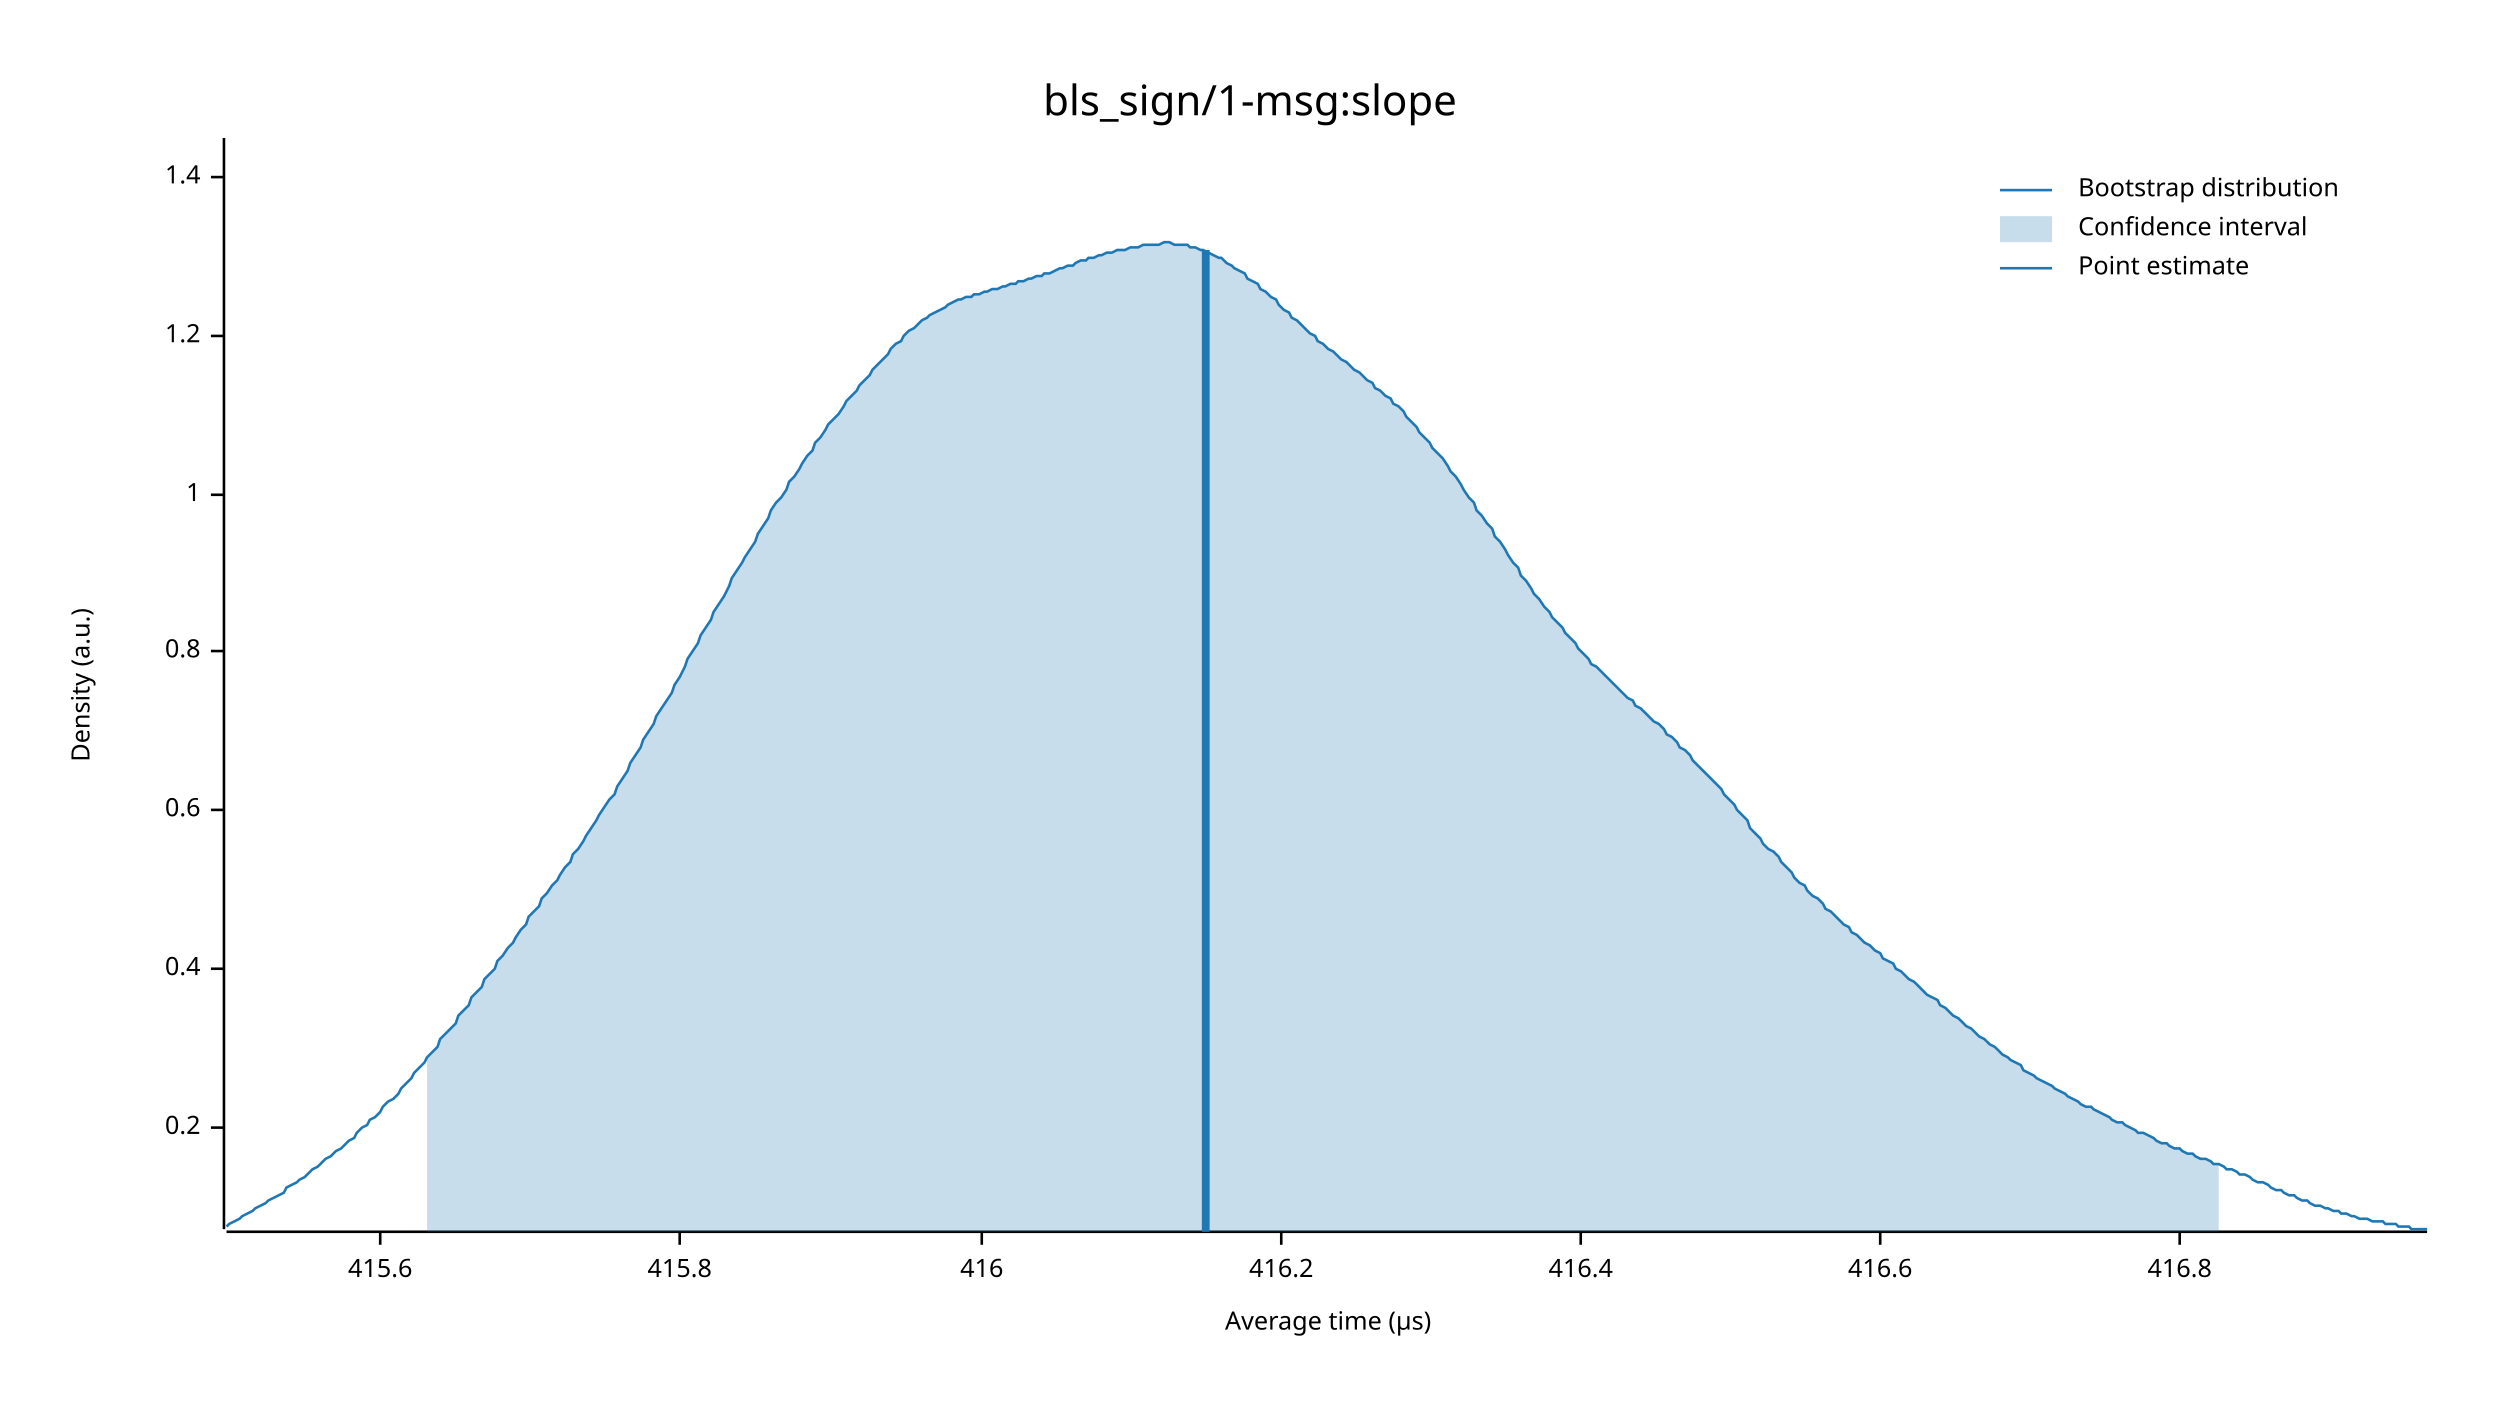
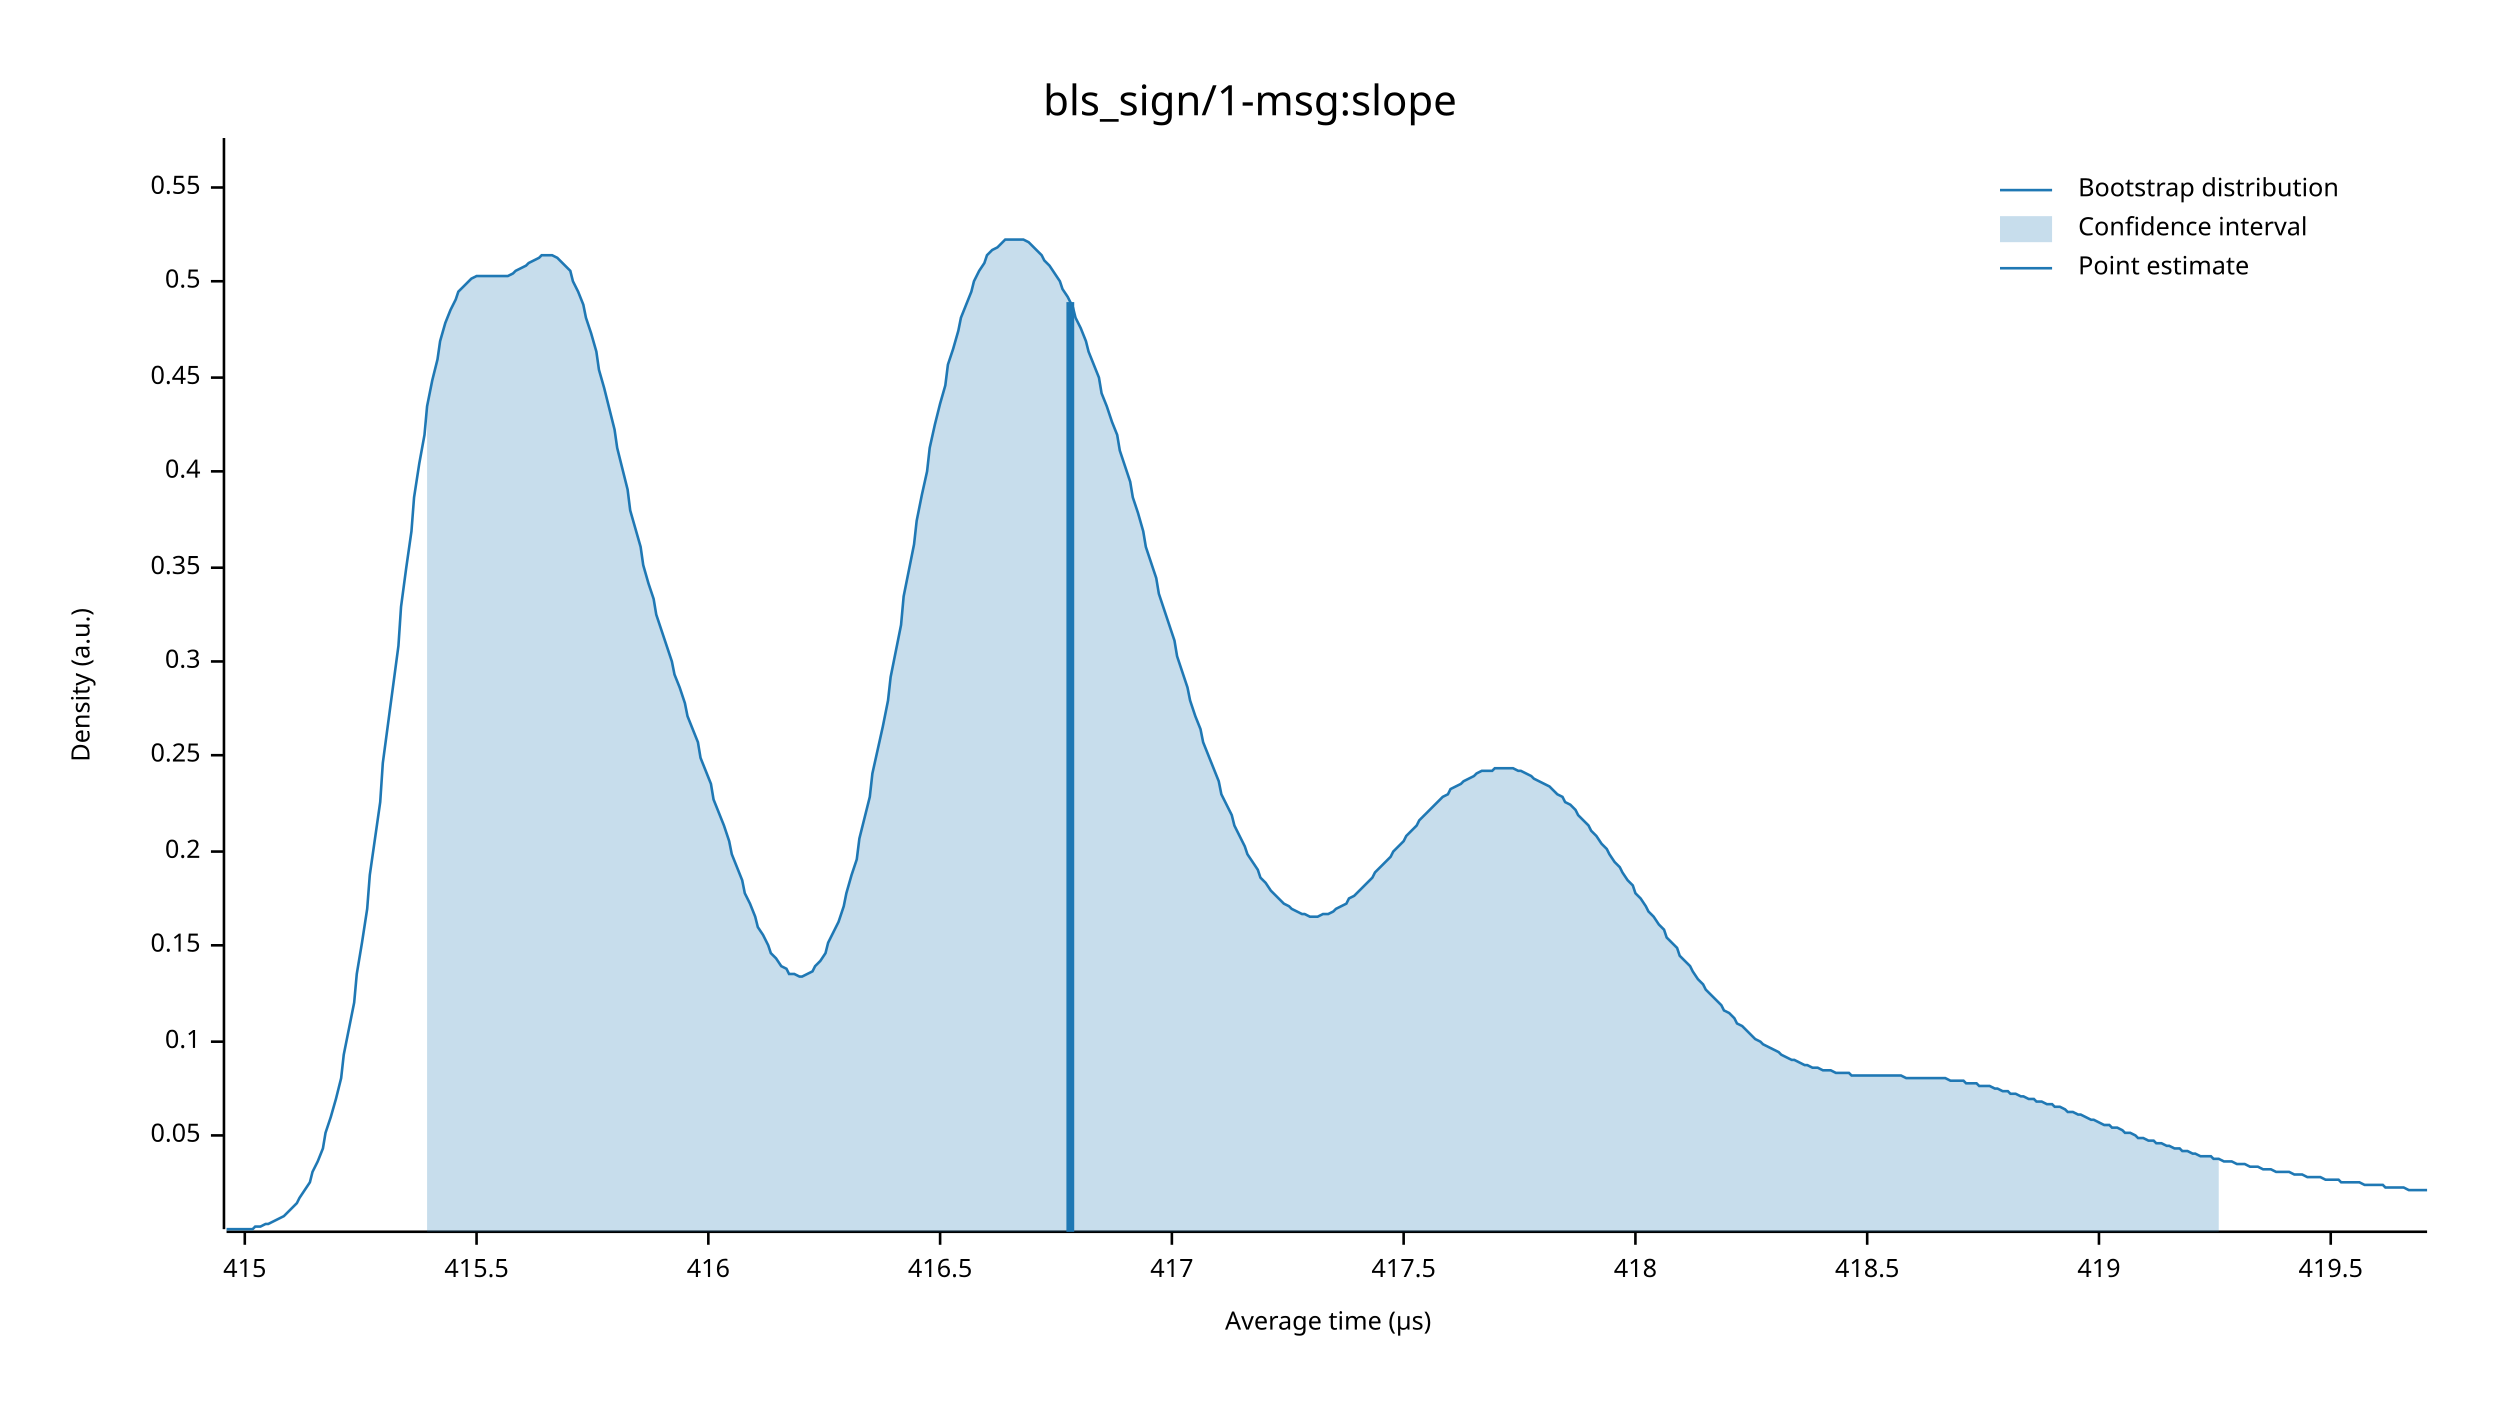
<svg xmlns="http://www.w3.org/2000/svg" width="960" height="540" viewBox="0 0 960 540">
  <text x="480" y="32" dy="0.76em" text-anchor="middle" font-family="sans-serif" font-size="16.129" opacity="1" fill="#000000">
bls_sign/1-msg:slope
</text>
  <text x="27" y="263" dy="0.76em" text-anchor="middle" font-family="sans-serif" font-size="9.677" opacity="1" fill="#000000" transform="rotate(270, 27, 263)">
Density (a.u.)
</text>
  <text x="510" y="513" dy="-0.5ex" text-anchor="middle" font-family="sans-serif" font-size="9.677" opacity="1" fill="#000000">
Average time (µs)
</text>
  <polyline fill="none" opacity="1" stroke="#000000" stroke-width="1" points="86,53 86,472 " />
-   <text x="77" y="433" dy="0.5ex" text-anchor="end" font-family="sans-serif" font-size="9.677" opacity="1" fill="#000000">
+   <text x="77" y="436" dy="0.5ex" text-anchor="end" font-family="sans-serif" font-size="9.677" opacity="1" fill="#000000">
+ 0.05
+ </text>
+   <polyline fill="none" opacity="1" stroke="#000000" stroke-width="1" points="81,436 86,436 " />
+   <text x="77" y="400" dy="0.5ex" text-anchor="end" font-family="sans-serif" font-size="9.677" opacity="1" fill="#000000">
+ 0.1
+ </text>
+   <polyline fill="none" opacity="1" stroke="#000000" stroke-width="1" points="81,400 86,400 " />
+   <text x="77" y="363" dy="0.5ex" text-anchor="end" font-family="sans-serif" font-size="9.677" opacity="1" fill="#000000">
+ 0.15
+ </text>
+   <polyline fill="none" opacity="1" stroke="#000000" stroke-width="1" points="81,363 86,363 " />
+   <text x="77" y="327" dy="0.5ex" text-anchor="end" font-family="sans-serif" font-size="9.677" opacity="1" fill="#000000">
0.2
</text>
-   <polyline fill="none" opacity="1" stroke="#000000" stroke-width="1" points="81,433 86,433 " />
-   <text x="77" y="372" dy="0.5ex" text-anchor="end" font-family="sans-serif" font-size="9.677" opacity="1" fill="#000000">
+   <polyline fill="none" opacity="1" stroke="#000000" stroke-width="1" points="81,327 86,327 " />
+   <text x="77" y="290" dy="0.5ex" text-anchor="end" font-family="sans-serif" font-size="9.677" opacity="1" fill="#000000">
+ 0.25
+ </text>
+   <polyline fill="none" opacity="1" stroke="#000000" stroke-width="1" points="81,290 86,290 " />
+   <text x="77" y="254" dy="0.5ex" text-anchor="end" font-family="sans-serif" font-size="9.677" opacity="1" fill="#000000">
+ 0.3
+ </text>
+   <polyline fill="none" opacity="1" stroke="#000000" stroke-width="1" points="81,254 86,254 " />
+   <text x="77" y="218" dy="0.5ex" text-anchor="end" font-family="sans-serif" font-size="9.677" opacity="1" fill="#000000">
+ 0.35
+ </text>
+   <polyline fill="none" opacity="1" stroke="#000000" stroke-width="1" points="81,218 86,218 " />
+   <text x="77" y="181" dy="0.5ex" text-anchor="end" font-family="sans-serif" font-size="9.677" opacity="1" fill="#000000">
0.4
</text>
-   <polyline fill="none" opacity="1" stroke="#000000" stroke-width="1" points="81,372 86,372 " />
-   <text x="77" y="311" dy="0.5ex" text-anchor="end" font-family="sans-serif" font-size="9.677" opacity="1" fill="#000000">
- 0.6
+   <polyline fill="none" opacity="1" stroke="#000000" stroke-width="1" points="81,181 86,181 " />
+   <text x="77" y="145" dy="0.5ex" text-anchor="end" font-family="sans-serif" font-size="9.677" opacity="1" fill="#000000">
+ 0.45
</text>
-   <polyline fill="none" opacity="1" stroke="#000000" stroke-width="1" points="81,311 86,311 " />
-   <text x="77" y="250" dy="0.5ex" text-anchor="end" font-family="sans-serif" font-size="9.677" opacity="1" fill="#000000">
- 0.8
+   <polyline fill="none" opacity="1" stroke="#000000" stroke-width="1" points="81,145 86,145 " />
+   <text x="77" y="108" dy="0.5ex" text-anchor="end" font-family="sans-serif" font-size="9.677" opacity="1" fill="#000000">
+ 0.5
</text>
-   <polyline fill="none" opacity="1" stroke="#000000" stroke-width="1" points="81,250 86,250 " />
-   <text x="77" y="190" dy="0.5ex" text-anchor="end" font-family="sans-serif" font-size="9.677" opacity="1" fill="#000000">
- 1
+   <polyline fill="none" opacity="1" stroke="#000000" stroke-width="1" points="81,108 86,108 " />
+   <text x="77" y="72" dy="0.5ex" text-anchor="end" font-family="sans-serif" font-size="9.677" opacity="1" fill="#000000">
+ 0.55
</text>
-   <polyline fill="none" opacity="1" stroke="#000000" stroke-width="1" points="81,190 86,190 " />
-   <text x="77" y="129" dy="0.5ex" text-anchor="end" font-family="sans-serif" font-size="9.677" opacity="1" fill="#000000">
- 1.2
+   <polyline fill="none" opacity="1" stroke="#000000" stroke-width="1" points="81,72 86,72 " />
+   <polyline fill="none" opacity="1" stroke="#000000" stroke-width="1" points="87,473 932,473 " />
+   <text x="94" y="483" dy="0.76em" text-anchor="middle" font-family="sans-serif" font-size="9.677" opacity="1" fill="#000000">
+ 415
</text>
-   <polyline fill="none" opacity="1" stroke="#000000" stroke-width="1" points="81,129 86,129 " />
-   <text x="77" y="68" dy="0.5ex" text-anchor="end" font-family="sans-serif" font-size="9.677" opacity="1" fill="#000000">
- 1.4
+   <polyline fill="none" opacity="1" stroke="#000000" stroke-width="1" points="94,473 94,478 " />
+   <text x="183" y="483" dy="0.76em" text-anchor="middle" font-family="sans-serif" font-size="9.677" opacity="1" fill="#000000">
+ 415.5
</text>
-   <polyline fill="none" opacity="1" stroke="#000000" stroke-width="1" points="81,68 86,68 " />
-   <polyline fill="none" opacity="1" stroke="#000000" stroke-width="1" points="87,473 932,473 " />
-   <text x="146" y="483" dy="0.76em" text-anchor="middle" font-family="sans-serif" font-size="9.677" opacity="1" fill="#000000">
- 415.6
- </text>
-   <polyline fill="none" opacity="1" stroke="#000000" stroke-width="1" points="146,473 146,478 " />
-   <text x="261" y="483" dy="0.76em" text-anchor="middle" font-family="sans-serif" font-size="9.677" opacity="1" fill="#000000">
- 415.8
- </text>
-   <polyline fill="none" opacity="1" stroke="#000000" stroke-width="1" points="261,473 261,478 " />
-   <text x="377" y="483" dy="0.76em" text-anchor="middle" font-family="sans-serif" font-size="9.677" opacity="1" fill="#000000">
+   <polyline fill="none" opacity="1" stroke="#000000" stroke-width="1" points="183,473 183,478 " />
+   <text x="272" y="483" dy="0.76em" text-anchor="middle" font-family="sans-serif" font-size="9.677" opacity="1" fill="#000000">
416
</text>
-   <polyline fill="none" opacity="1" stroke="#000000" stroke-width="1" points="377,473 377,478 " />
-   <text x="492" y="483" dy="0.76em" text-anchor="middle" font-family="sans-serif" font-size="9.677" opacity="1" fill="#000000">
- 416.2
+   <polyline fill="none" opacity="1" stroke="#000000" stroke-width="1" points="272,473 272,478 " />
+   <text x="361" y="483" dy="0.76em" text-anchor="middle" font-family="sans-serif" font-size="9.677" opacity="1" fill="#000000">
+ 416.5
</text>
-   <polyline fill="none" opacity="1" stroke="#000000" stroke-width="1" points="492,473 492,478 " />
-   <text x="607" y="483" dy="0.76em" text-anchor="middle" font-family="sans-serif" font-size="9.677" opacity="1" fill="#000000">
- 416.4
+   <polyline fill="none" opacity="1" stroke="#000000" stroke-width="1" points="361,473 361,478 " />
+   <text x="450" y="483" dy="0.76em" text-anchor="middle" font-family="sans-serif" font-size="9.677" opacity="1" fill="#000000">
+ 417
</text>
-   <polyline fill="none" opacity="1" stroke="#000000" stroke-width="1" points="607,473 607,478 " />
-   <text x="722" y="483" dy="0.76em" text-anchor="middle" font-family="sans-serif" font-size="9.677" opacity="1" fill="#000000">
- 416.6
+   <polyline fill="none" opacity="1" stroke="#000000" stroke-width="1" points="450,473 450,478 " />
+   <text x="539" y="483" dy="0.76em" text-anchor="middle" font-family="sans-serif" font-size="9.677" opacity="1" fill="#000000">
+ 417.5
</text>
-   <polyline fill="none" opacity="1" stroke="#000000" stroke-width="1" points="722,473 722,478 " />
-   <text x="837" y="483" dy="0.76em" text-anchor="middle" font-family="sans-serif" font-size="9.677" opacity="1" fill="#000000">
- 416.8
+   <polyline fill="none" opacity="1" stroke="#000000" stroke-width="1" points="539,473 539,478 " />
+   <text x="628" y="483" dy="0.76em" text-anchor="middle" font-family="sans-serif" font-size="9.677" opacity="1" fill="#000000">
+ 418
</text>
-   <polyline fill="none" opacity="1" stroke="#000000" stroke-width="1" points="837,473 837,478 " />
-   <polyline fill="none" opacity="1" stroke="#1F78B4" stroke-width="1" points="87,471 88,470 90,469 92,468 93,467 95,466 97,465 98,464 100,463 102,462 103,461 105,460 107,459 109,458 110,456 112,455 114,454 115,453 117,452 119,450 120,449 122,448 124,446 125,445 127,444 129,442 131,441 132,440 134,438 136,437 137,435 139,433 141,432 142,430 144,429 146,427 147,425 149,423 151,422 153,420 154,418 156,416 158,414 159,412 161,410 163,408 164,406 166,404 168,402 169,399 171,397 173,395 175,393 176,390 178,388 180,386 181,383 183,381 185,379 186,376 188,374 190,372 191,369 193,367 195,364 197,362 198,360 200,357 202,355 203,352 205,350 207,348 208,345 210,343 212,340 214,338 215,336 217,333 219,331 220,328 222,326 224,323 225,321 227,318 229,315 230,313 232,310 234,307 236,305 237,302 239,299 241,296 242,293 244,290 246,287 247,284 249,281 251,278 252,275 254,272 256,269 258,266 259,263 261,260 263,256 264,253 266,250 268,247 269,244 271,241 273,238 274,235 276,232 278,229 280,225 281,222 283,219 285,216 286,214 288,211 290,208 291,205 293,202 295,199 296,196 298,193 300,191 302,188 303,185 305,183 307,180 308,178 310,175 312,173 313,170 315,168 317,165 318,163 320,161 322,159 324,156 325,154 327,152 329,150 330,148 332,146 334,144 335,142 337,140 339,138 341,136 342,134 344,132 346,131 347,129 349,127 351,126 352,125 354,123 356,122 357,121 359,120 361,119 363,118 364,117 366,116 368,115 369,115 371,114 373,114 374,113 376,113 378,112 379,112 381,111 383,111 385,110 386,110 388,109 390,109 391,108 393,108 395,107 396,107 398,106 400,106 401,105 403,105 405,104 407,103 408,103 410,102 412,102 413,101 415,100 417,100 418,99 420,99 422,98 423,98 425,97 427,97 429,96 430,96 432,96 434,95 435,95 437,95 439,94 440,94 442,94 444,94 445,94 447,93 449,93 451,94 452,94 454,94 456,94 457,95 459,95 461,96 462,96 464,97 466,98 468,99 469,99 471,101 473,102 474,103 476,104 478,105 479,107 481,108 483,109 484,111 486,112 488,114 490,115 491,117 493,119 495,120 496,122 498,123 500,125 501,126 503,128 505,129 506,131 508,132 510,134 512,135 513,136 515,138 517,139 518,140 520,142 522,143 523,144 525,146 527,147 528,149 530,150 532,152 534,153 535,155 537,156 539,158 540,160 542,162 544,164 545,166 547,168 549,170 550,172 552,174 554,176 556,179 557,181 559,183 561,186 562,188 564,191 566,193 567,196 569,198 571,201 573,203 574,206 576,208 578,211 579,213 581,216 583,218 584,221 586,223 588,226 589,228 591,230 593,233 595,235 596,237 598,239 600,241 601,243 603,245 605,247 606,249 608,251 610,253 611,255 613,256 615,258 617,260 618,261 620,263 622,265 623,266 625,268 627,269 628,271 630,272 632,274 633,275 635,277 637,278 639,280 640,282 642,283 644,285 645,287 647,288 649,290 650,292 652,294 654,296 655,297 657,299 659,301 661,303 662,305 664,307 666,309 667,311 669,313 671,315 672,318 674,320 676,322 677,324 679,326 681,327 683,329 684,331 686,333 688,335 689,337 691,339 693,340 694,342 696,344 698,345 700,347 701,349 703,350 705,352 706,353 708,355 710,356 711,358 713,359 715,361 716,362 718,363 720,365 722,366 723,368 725,369 727,370 728,372 730,373 732,375 733,376 735,377 737,379 738,380 740,382 742,383 744,384 745,386 747,387 749,389 750,390 752,391 754,393 755,394 757,395 759,397 760,398 762,399 764,401 766,402 767,403 769,405 771,406 772,407 774,408 776,409 777,411 779,412 781,413 782,414 784,415 786,416 788,417 789,418 791,419 793,420 794,421 796,422 798,423 799,424 801,425 803,425 804,426 806,427 808,428 810,429 811,430 813,431 815,431 816,432 818,433 820,434 821,435 823,435 825,436 827,437 828,438 830,439 832,439 833,440 835,441 837,441 838,442 840,443 842,443 843,444 845,445 847,445 849,446 850,447 852,447 854,448 855,449 857,449 859,450 860,451 862,451 864,452 865,453 867,454 869,454 871,455 872,456 874,457 876,457 877,458 879,459 881,459 882,460 884,461 886,461 887,462 889,463 891,463 893,464 894,464 896,465 898,465 899,466 901,466 903,467 904,467 906,468 908,468 909,468 911,469 913,469 915,469 916,470 918,470 920,470 921,471 923,471 925,471 926,472 928,472 930,472 932,472 " />
-   <polygon opacity="0.25" fill="#1F78B4" points="164,406 166,404 168,402 169,399 171,397 173,395 175,393 176,390 178,388 180,386 181,383 183,381 185,379 186,376 188,374 190,372 191,369 193,367 195,364 197,362 198,360 200,357 202,355 203,352 205,350 207,348 208,345 210,343 212,340 214,338 215,336 217,333 219,331 220,328 222,326 224,323 225,321 227,318 229,315 230,313 232,310 234,307 236,305 237,302 239,299 241,296 242,293 244,290 246,287 247,284 249,281 251,278 252,275 254,272 256,269 258,266 259,263 261,260 263,256 264,253 266,250 268,247 269,244 271,241 273,238 274,235 276,232 278,229 280,225 281,222 283,219 285,216 286,214 288,211 290,208 291,205 293,202 295,199 296,196 298,193 300,191 302,188 303,185 305,183 307,180 308,178 310,175 312,173 313,170 315,168 317,165 318,163 320,161 322,159 324,156 325,154 327,152 329,150 330,148 332,146 334,144 335,142 337,140 339,138 341,136 342,134 344,132 346,131 347,129 349,127 351,126 352,125 354,123 356,122 357,121 359,120 361,119 363,118 364,117 366,116 368,115 369,115 371,114 373,114 374,113 376,113 378,112 379,112 381,111 383,111 385,110 386,110 388,109 390,109 391,108 393,108 395,107 396,107 398,106 400,106 401,105 403,105 405,104 407,103 408,103 410,102 412,102 413,101 415,100 417,100 418,99 420,99 422,98 423,98 425,97 427,97 429,96 430,96 432,96 434,95 435,95 437,95 439,94 440,94 442,94 444,94 445,94 447,93 449,93 451,94 452,94 454,94 456,94 457,95 459,95 461,96 462,96 464,97 466,98 468,99 469,99 471,101 473,102 474,103 476,104 478,105 479,107 481,108 483,109 484,111 486,112 488,114 490,115 491,117 493,119 495,120 496,122 498,123 500,125 501,126 503,128 505,129 506,131 508,132 510,134 512,135 513,136 515,138 517,139 518,140 520,142 522,143 523,144 525,146 527,147 528,149 530,150 532,152 534,153 535,155 537,156 539,158 540,160 542,162 544,164 545,166 547,168 549,170 550,172 552,174 554,176 556,179 557,181 559,183 561,186 562,188 564,191 566,193 567,196 569,198 571,201 573,203 574,206 576,208 578,211 579,213 581,216 583,218 584,221 586,223 588,226 589,228 591,230 593,233 595,235 596,237 598,239 600,241 601,243 603,245 605,247 606,249 608,251 610,253 611,255 613,256 615,258 617,260 618,261 620,263 622,265 623,266 625,268 627,269 628,271 630,272 632,274 633,275 635,277 637,278 639,280 640,282 642,283 644,285 645,287 647,288 649,290 650,292 652,294 654,296 655,297 657,299 659,301 661,303 662,305 664,307 666,309 667,311 669,313 671,315 672,318 674,320 676,322 677,324 679,326 681,327 683,329 684,331 686,333 688,335 689,337 691,339 693,340 694,342 696,344 698,345 700,347 701,349 703,350 705,352 706,353 708,355 710,356 711,358 713,359 715,361 716,362 718,363 720,365 722,366 723,368 725,369 727,370 728,372 730,373 732,375 733,376 735,377 737,379 738,380 740,382 742,383 744,384 745,386 747,387 749,389 750,390 752,391 754,393 755,394 757,395 759,397 760,398 762,399 764,401 766,402 767,403 769,405 771,406 772,407 774,408 776,409 777,411 779,412 781,413 782,414 784,415 786,416 788,417 789,418 791,419 793,420 794,421 796,422 798,423 799,424 801,425 803,425 804,426 806,427 808,428 810,429 811,430 813,431 815,431 816,432 818,433 820,434 821,435 823,435 825,436 827,437 828,438 830,439 832,439 833,440 835,441 837,441 838,442 840,443 842,443 843,444 845,445 847,445 849,446 850,447 852,447 852,473 164,473 " />
-   <polyline fill="none" opacity="1" stroke="#1F78B4" stroke-width="3" points="463,473 463,96 " />
+   <polyline fill="none" opacity="1" stroke="#000000" stroke-width="1" points="628,473 628,478 " />
+   <text x="717" y="483" dy="0.76em" text-anchor="middle" font-family="sans-serif" font-size="9.677" opacity="1" fill="#000000">
+ 418.5
+ </text>
+   <polyline fill="none" opacity="1" stroke="#000000" stroke-width="1" points="717,473 717,478 " />
+   <text x="806" y="483" dy="0.76em" text-anchor="middle" font-family="sans-serif" font-size="9.677" opacity="1" fill="#000000">
+ 419
+ </text>
+   <polyline fill="none" opacity="1" stroke="#000000" stroke-width="1" points="806,473 806,478 " />
+   <text x="895" y="483" dy="0.76em" text-anchor="middle" font-family="sans-serif" font-size="9.677" opacity="1" fill="#000000">
+ 419.5
+ </text>
+   <polyline fill="none" opacity="1" stroke="#000000" stroke-width="1" points="895,473 895,478 " />
+   <polyline fill="none" opacity="1" stroke="#1F78B4" stroke-width="1" points="87,472 88,472 90,472 92,472 93,472 95,472 97,472 98,471 100,471 102,470 103,470 105,469 107,468 109,467 110,466 112,464 114,462 115,460 117,457 119,454 120,450 122,446 124,441 125,435 127,429 129,422 131,414 132,405 134,395 136,385 137,374 139,362 141,349 142,336 144,322 146,308 147,293 149,278 151,263 153,248 154,233 156,218 158,204 159,191 161,178 163,167 164,156 166,146 168,138 169,131 171,124 173,119 175,115 176,112 178,110 180,108 181,107 183,106 185,106 186,106 188,106 190,106 191,106 193,106 195,106 197,105 198,104 200,103 202,102 203,101 205,100 207,99 208,98 210,98 212,98 214,99 215,100 217,102 219,104 220,108 222,112 224,117 225,122 227,128 229,135 230,142 232,149 234,157 236,165 237,172 239,180 241,188 242,196 244,203 246,210 247,217 249,224 251,230 252,236 254,242 256,248 258,254 259,259 261,264 263,270 264,275 266,280 268,285 269,291 271,296 273,301 274,307 276,312 278,317 280,323 281,328 283,333 285,338 286,343 288,347 290,352 291,356 293,359 295,363 296,366 298,368 300,371 302,372 303,374 305,374 307,375 308,375 310,374 312,373 313,371 315,369 317,366 318,362 320,358 322,354 324,348 325,343 327,336 329,330 330,322 332,314 334,306 335,297 337,288 339,279 341,269 342,260 344,250 346,240 347,229 349,219 351,209 352,200 354,190 356,181 357,172 359,163 361,155 363,148 364,140 366,134 368,127 369,122 371,117 373,112 374,108 376,104 378,101 379,98 381,96 383,95 385,93 386,92 388,92 390,92 391,92 393,92 395,93 396,94 398,96 400,98 401,100 403,102 405,105 407,108 408,111 410,114 412,118 413,122 415,126 417,131 418,135 420,140 422,145 423,151 425,156 427,162 429,167 430,173 432,179 434,185 435,191 437,197 439,204 440,210 442,216 444,222 445,228 447,234 449,240 451,246 452,252 454,258 456,264 457,269 459,275 461,280 462,285 464,290 466,295 468,300 469,305 471,309 473,313 474,317 476,321 478,325 479,328 481,331 483,334 484,337 486,339 488,342 490,344 491,345 493,347 495,348 496,349 498,350 500,351 501,351 503,352 505,352 506,352 508,351 510,351 512,350 513,349 515,348 517,347 518,345 520,344 522,342 523,341 525,339 527,337 528,335 530,333 532,331 534,329 535,327 537,325 539,323 540,321 542,319 544,317 545,315 547,313 549,311 550,310 552,308 554,306 556,305 557,303 559,302 561,301 562,300 564,299 566,298 567,297 569,296 571,296 573,296 574,295 576,295 578,295 579,295 581,295 583,296 584,296 586,297 588,298 589,299 591,300 593,301 595,302 596,303 598,305 600,306 601,308 603,309 605,311 606,313 608,315 610,317 611,319 613,321 615,324 617,326 618,328 620,331 622,333 623,335 625,338 627,340 628,343 630,345 632,348 633,350 635,352 637,355 639,357 640,360 642,362 644,364 645,367 647,369 649,371 650,373 652,376 654,378 655,380 657,382 659,384 661,386 662,388 664,389 666,391 667,393 669,394 671,396 672,397 674,399 676,400 677,401 679,402 681,403 683,404 684,405 686,406 688,407 689,407 691,408 693,409 694,409 696,410 698,410 700,411 701,411 703,411 705,412 706,412 708,412 710,412 711,413 713,413 715,413 716,413 718,413 720,413 722,413 723,413 725,413 727,413 728,413 730,413 732,414 733,414 735,414 737,414 738,414 740,414 742,414 744,414 745,414 747,414 749,415 750,415 752,415 754,415 755,416 757,416 759,416 760,417 762,417 764,417 766,418 767,418 769,419 771,419 772,420 774,420 776,421 777,421 779,422 781,422 782,423 784,423 786,424 788,424 789,425 791,425 793,426 794,427 796,427 798,428 799,428 801,429 803,430 804,430 806,431 808,432 810,432 811,433 813,433 815,434 816,435 818,435 820,436 821,437 823,437 825,438 827,438 828,439 830,439 832,440 833,440 835,441 837,441 838,442 840,442 842,443 843,443 845,444 847,444 849,444 850,445 852,445 854,446 855,446 857,446 859,447 860,447 862,447 864,448 865,448 867,448 869,449 871,449 872,449 874,450 876,450 877,450 879,450 881,451 882,451 884,451 886,452 887,452 889,452 891,452 893,453 894,453 896,453 898,453 899,454 901,454 903,454 904,454 906,454 908,455 909,455 911,455 913,455 915,455 916,456 918,456 920,456 921,456 923,456 925,457 926,457 928,457 930,457 932,457 " />
+   <polygon opacity="0.25" fill="#1F78B4" points="164,156 166,146 168,138 169,131 171,124 173,119 175,115 176,112 178,110 180,108 181,107 183,106 185,106 186,106 188,106 190,106 191,106 193,106 195,106 197,105 198,104 200,103 202,102 203,101 205,100 207,99 208,98 210,98 212,98 214,99 215,100 217,102 219,104 220,108 222,112 224,117 225,122 227,128 229,135 230,142 232,149 234,157 236,165 237,172 239,180 241,188 242,196 244,203 246,210 247,217 249,224 251,230 252,236 254,242 256,248 258,254 259,259 261,264 263,270 264,275 266,280 268,285 269,291 271,296 273,301 274,307 276,312 278,317 280,323 281,328 283,333 285,338 286,343 288,347 290,352 291,356 293,359 295,363 296,366 298,368 300,371 302,372 303,374 305,374 307,375 308,375 310,374 312,373 313,371 315,369 317,366 318,362 320,358 322,354 324,348 325,343 327,336 329,330 330,322 332,314 334,306 335,297 337,288 339,279 341,269 342,260 344,250 346,240 347,229 349,219 351,209 352,200 354,190 356,181 357,172 359,163 361,155 363,148 364,140 366,134 368,127 369,122 371,117 373,112 374,108 376,104 378,101 379,98 381,96 383,95 385,93 386,92 388,92 390,92 391,92 393,92 395,93 396,94 398,96 400,98 401,100 403,102 405,105 407,108 408,111 410,114 412,118 413,122 415,126 417,131 418,135 420,140 422,145 423,151 425,156 427,162 429,167 430,173 432,179 434,185 435,191 437,197 439,204 440,210 442,216 444,222 445,228 447,234 449,240 451,246 452,252 454,258 456,264 457,269 459,275 461,280 462,285 464,290 466,295 468,300 469,305 471,309 473,313 474,317 476,321 478,325 479,328 481,331 483,334 484,337 486,339 488,342 490,344 491,345 493,347 495,348 496,349 498,350 500,351 501,351 503,352 505,352 506,352 508,351 510,351 512,350 513,349 515,348 517,347 518,345 520,344 522,342 523,341 525,339 527,337 528,335 530,333 532,331 534,329 535,327 537,325 539,323 540,321 542,319 544,317 545,315 547,313 549,311 550,310 552,308 554,306 556,305 557,303 559,302 561,301 562,300 564,299 566,298 567,297 569,296 571,296 573,296 574,295 576,295 578,295 579,295 581,295 583,296 584,296 586,297 588,298 589,299 591,300 593,301 595,302 596,303 598,305 600,306 601,308 603,309 605,311 606,313 608,315 610,317 611,319 613,321 615,324 617,326 618,328 620,331 622,333 623,335 625,338 627,340 628,343 630,345 632,348 633,350 635,352 637,355 639,357 640,360 642,362 644,364 645,367 647,369 649,371 650,373 652,376 654,378 655,380 657,382 659,384 661,386 662,388 664,389 666,391 667,393 669,394 671,396 672,397 674,399 676,400 677,401 679,402 681,403 683,404 684,405 686,406 688,407 689,407 691,408 693,409 694,409 696,410 698,410 700,411 701,411 703,411 705,412 706,412 708,412 710,412 711,413 713,413 715,413 716,413 718,413 720,413 722,413 723,413 725,413 727,413 728,413 730,413 732,414 733,414 735,414 737,414 738,414 740,414 742,414 744,414 745,414 747,414 749,415 750,415 752,415 754,415 755,416 757,416 759,416 760,417 762,417 764,417 766,418 767,418 769,419 771,419 772,420 774,420 776,421 777,421 779,422 781,422 782,423 784,423 786,424 788,424 789,425 791,425 793,426 794,427 796,427 798,428 799,428 801,429 803,430 804,430 806,431 808,432 810,432 811,433 813,433 815,434 816,435 818,435 820,436 821,437 823,437 825,438 827,438 828,439 830,439 832,440 833,440 835,441 837,441 838,442 840,442 842,443 843,443 845,444 847,444 849,444 850,445 852,445 852,473 164,473 " />
+   <polyline fill="none" opacity="1" stroke="#1F78B4" stroke-width="3" points="411,473 411,116 " />
  <text x="798" y="68" dy="0.76em" text-anchor="start" font-family="sans-serif" font-size="9.677" opacity="1" fill="#000000">
Bootstrap distribution
</text>
  <text x="798" y="83" dy="0.76em" text-anchor="start" font-family="sans-serif" font-size="9.677" opacity="1" fill="#000000">
Confidence interval
</text>
  <text x="798" y="98" dy="0.76em" text-anchor="start" font-family="sans-serif" font-size="9.677" opacity="1" fill="#000000">
Point estimate
</text>
  <polyline fill="none" opacity="1" stroke="#1F78B4" stroke-width="1" points="768,73 788,73 " />
  <rect x="768" y="83" width="20" height="10" opacity="0.25" fill="#1F78B4" stroke="none" />
  <polyline fill="none" opacity="1" stroke="#1F78B4" stroke-width="1" points="768,103 788,103 " />
</svg>
